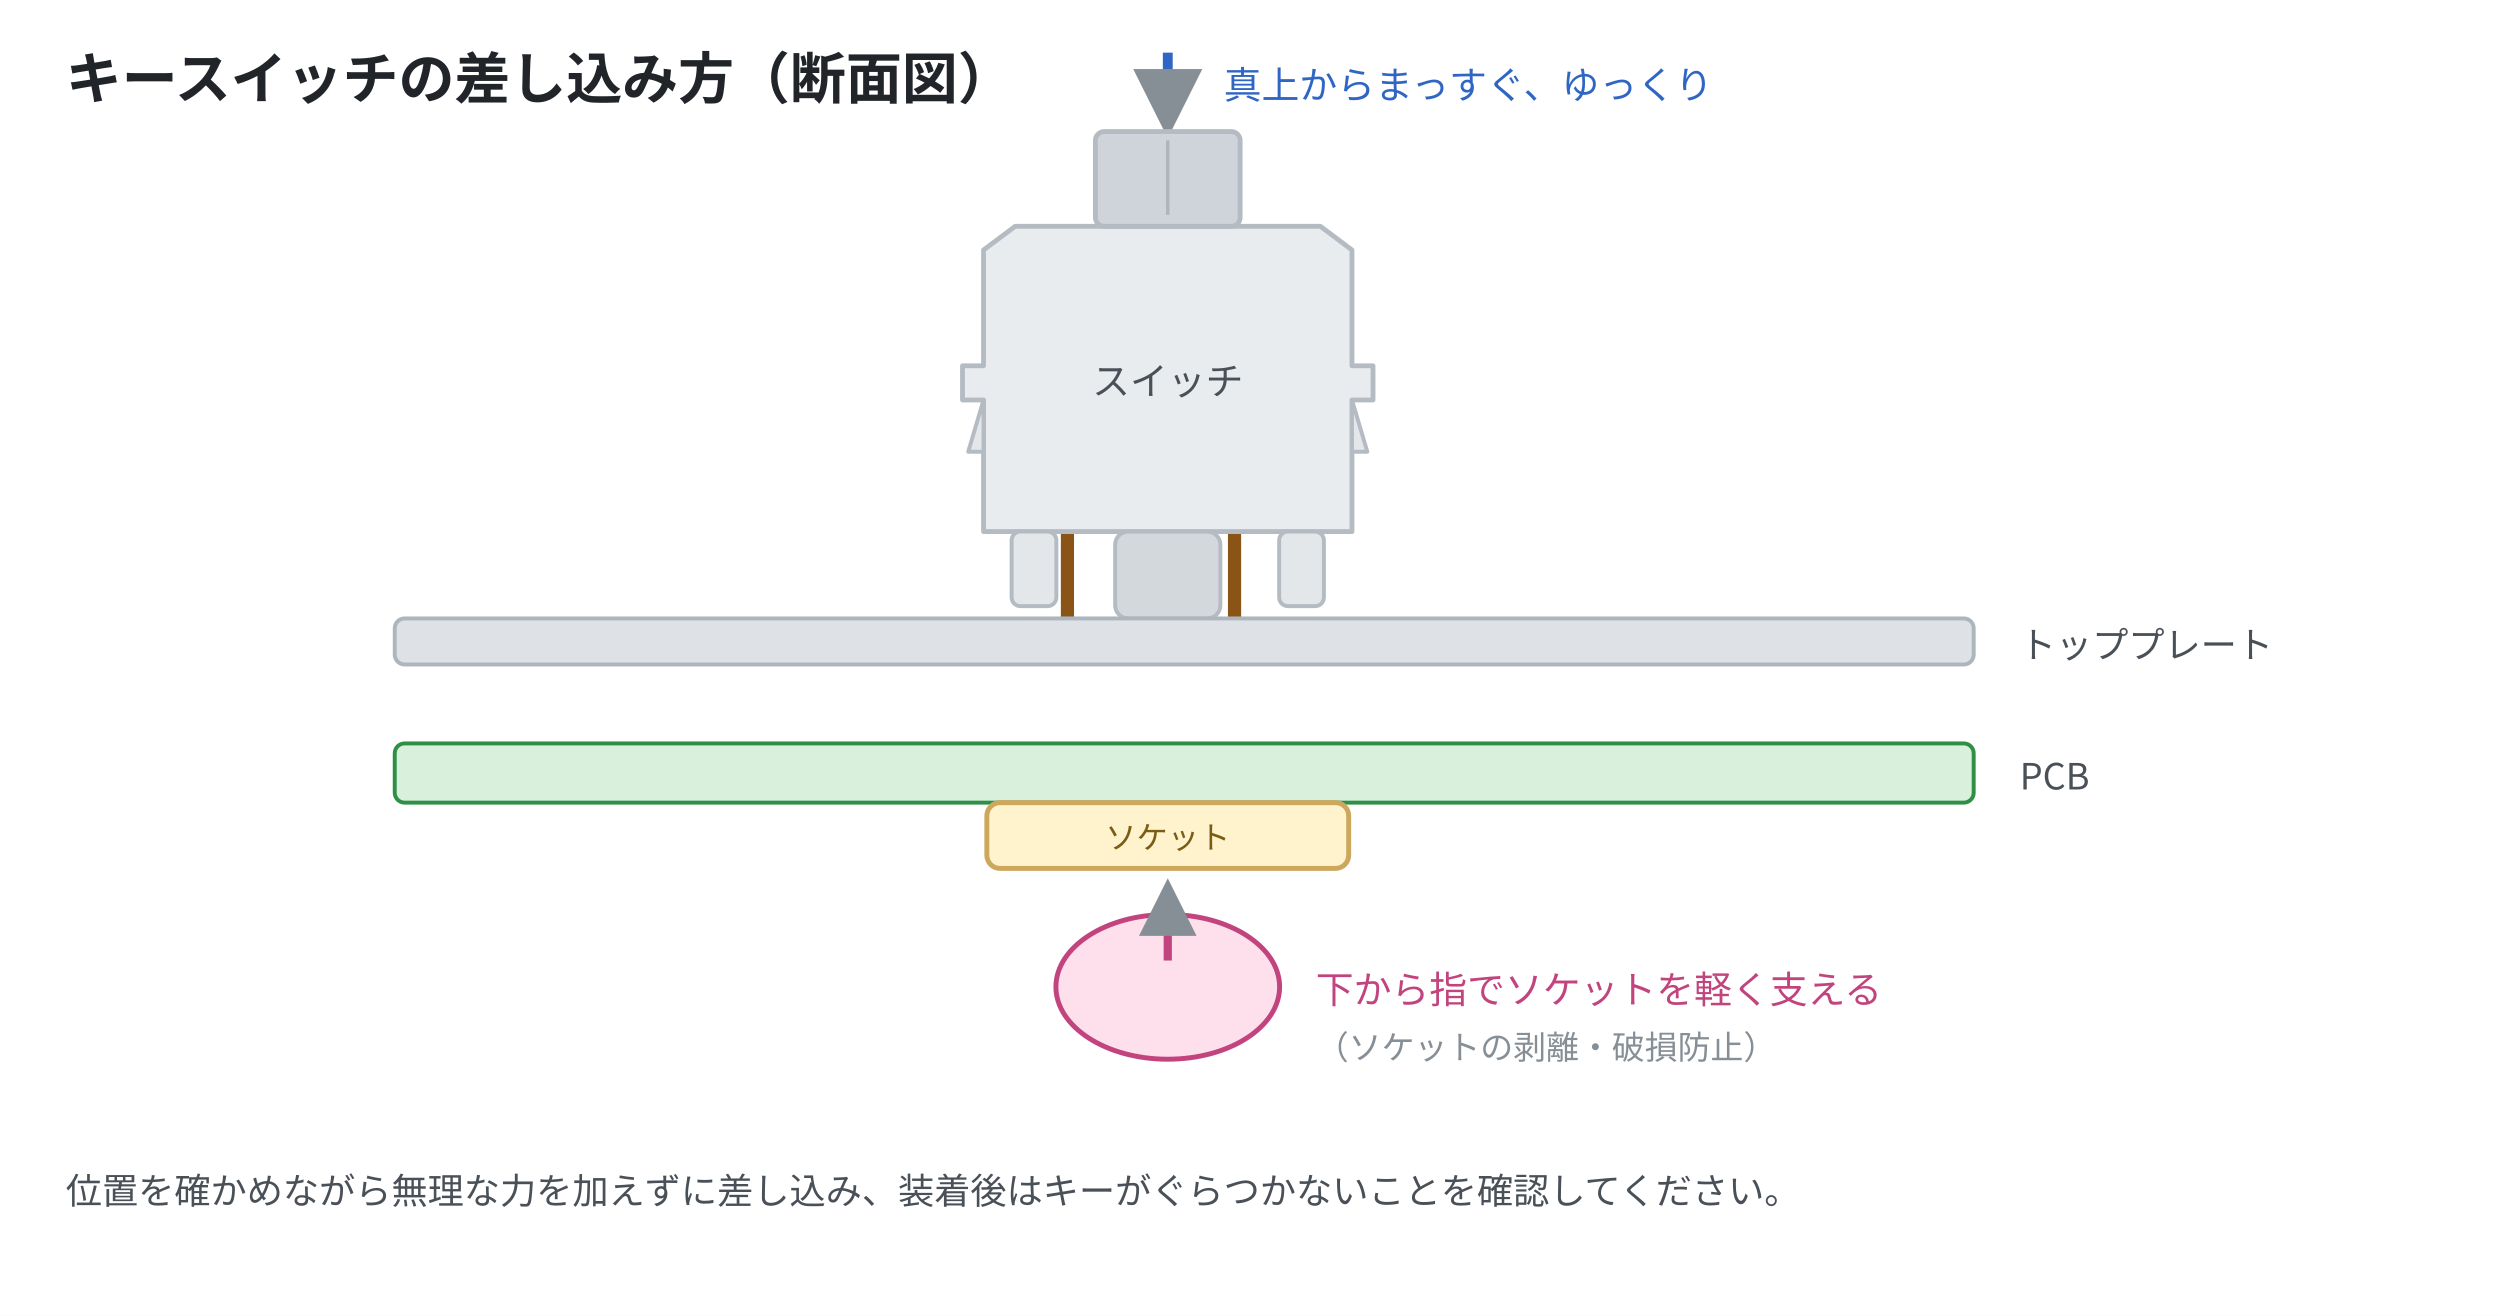
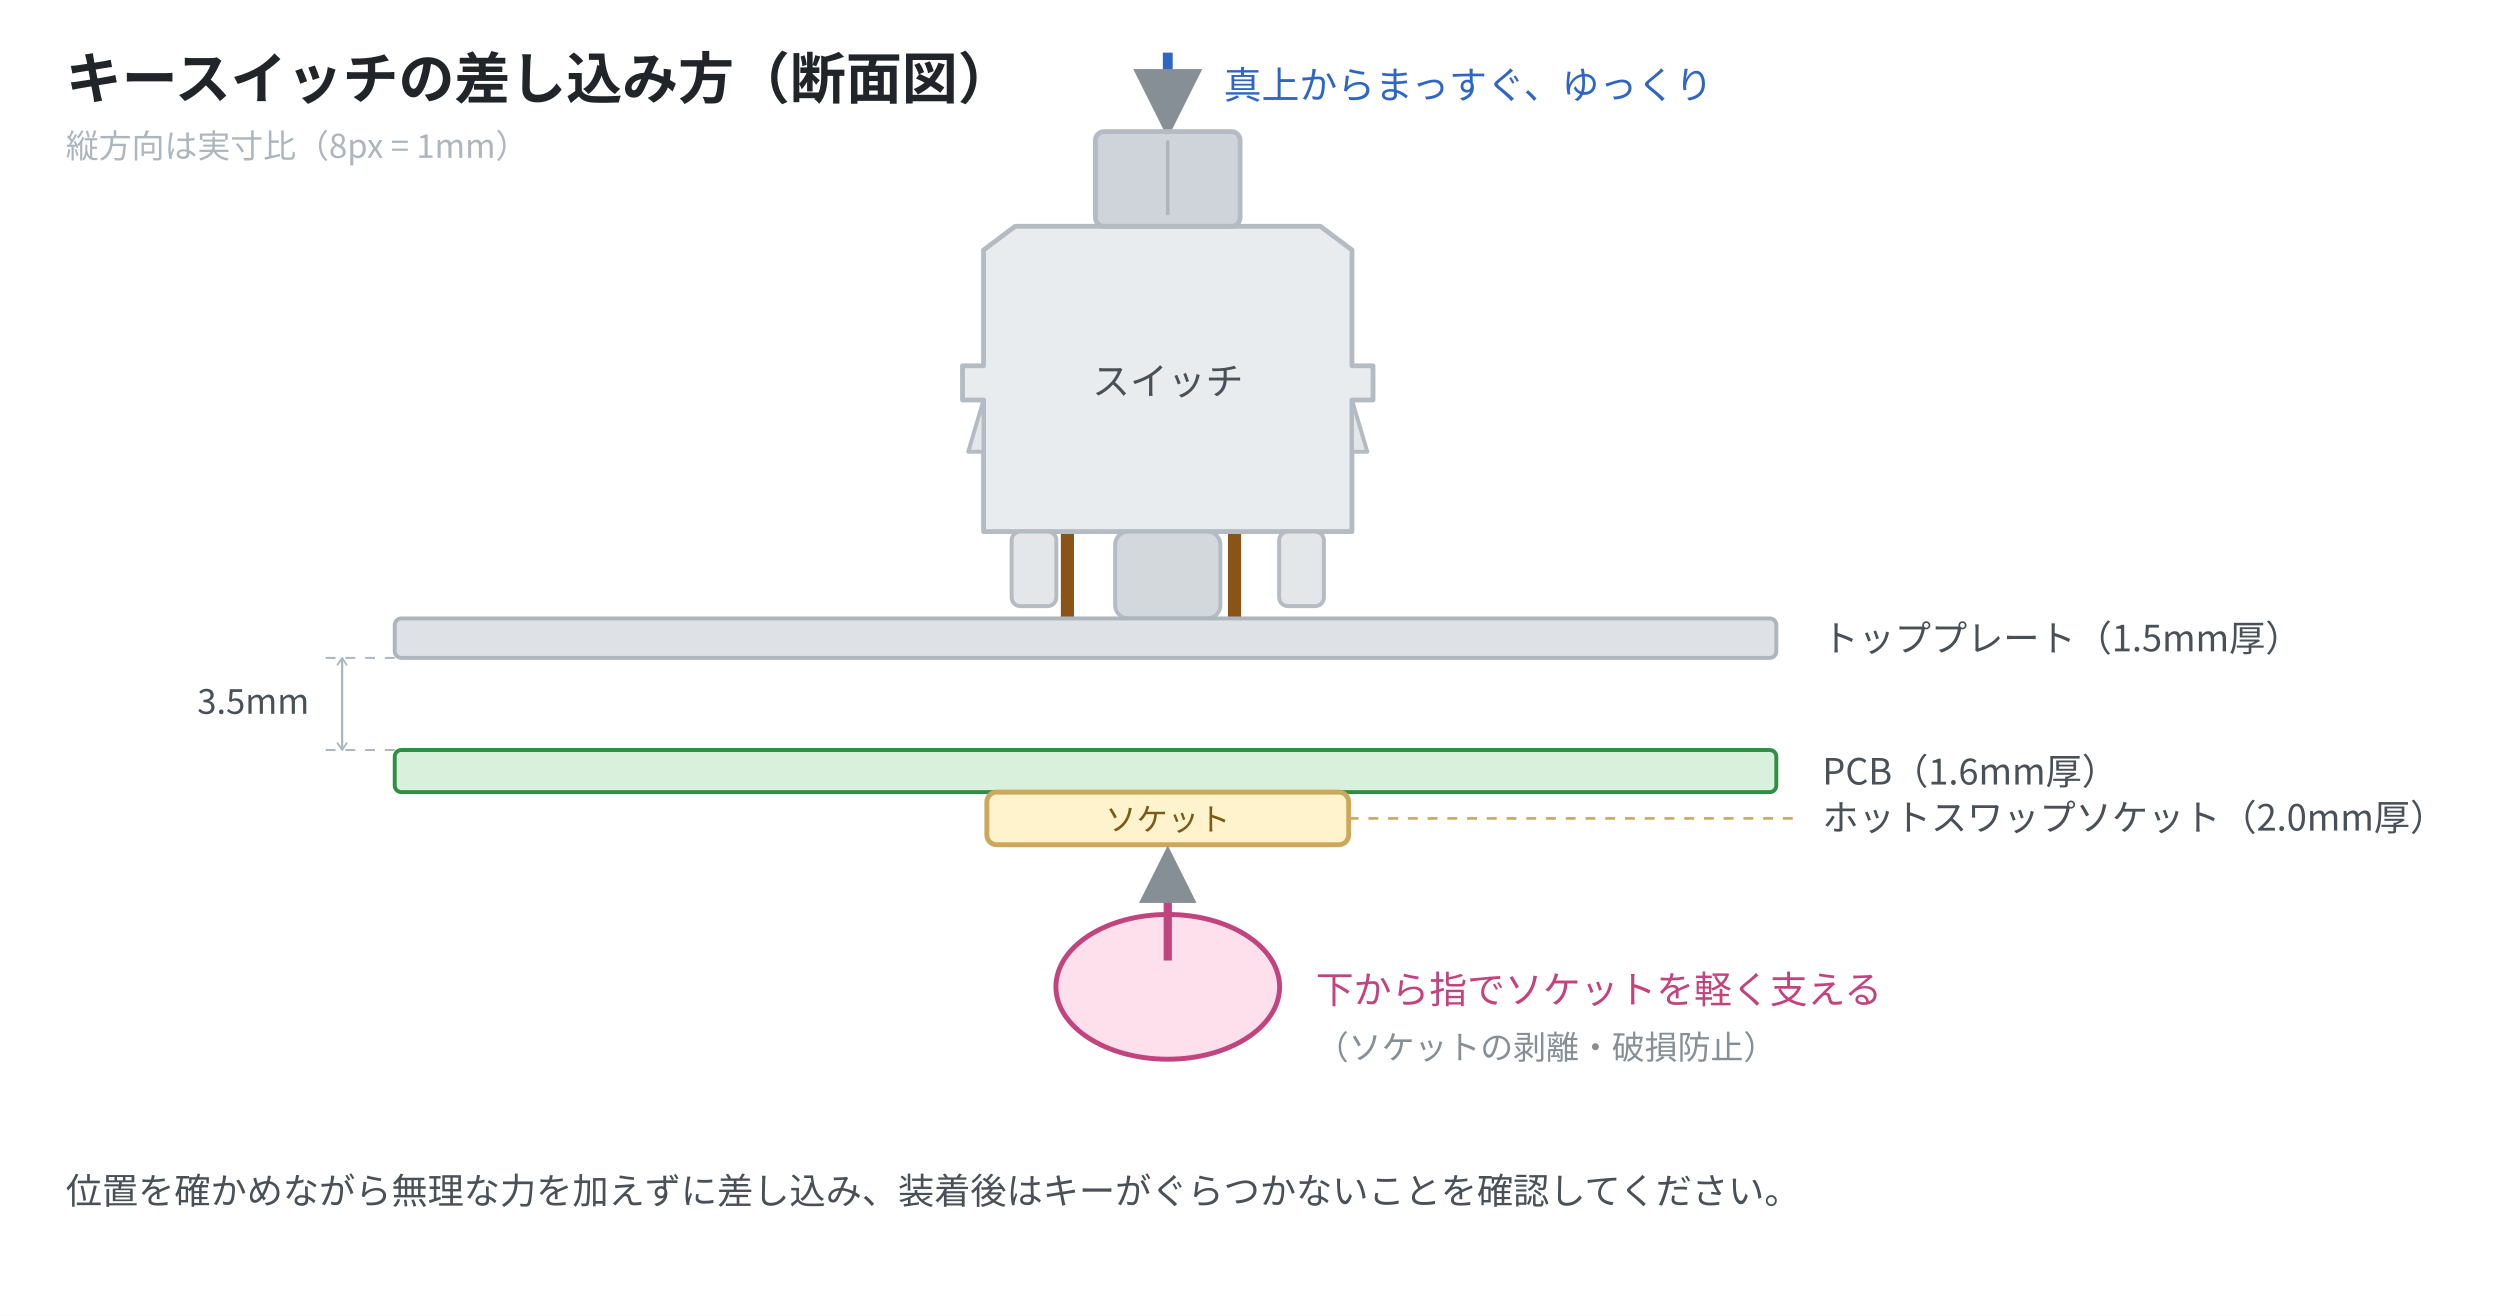
<svg xmlns="http://www.w3.org/2000/svg" width="760" height="400" viewBox="0 0 760 400" font-family="'Noto Sans CJK JP','Noto Sans JP','Hiragino Sans','Yu Gothic UI',sans-serif">
  <defs>
    <marker id="arr" markerWidth="7" markerHeight="7" refX="5" refY="3.5" orient="auto">
      <path d="M0,0 L7,3.5 L0,7 z" fill="#868e96" />
+     </marker>
+     <marker id="dim" viewBox="0 0 10 10" refX="8" refY="5" markerWidth="5" markerHeight="5" orient="auto-start-reverse">
+       <path d="M2 1L8 5L2 9" fill="none" stroke="#adb5bd" stroke-width="1.6" stroke-linecap="round" stroke-linejoin="round" />
    </marker>
    <g id="mx-switch-front">
      <g transform="translate(-103.2,-99)">
        <path d="M115.2 120.6 L184.8 120.6 L192 126 L192 152.4 L196.8 152.4 L196.8 160.2 L192 160.2 L192 190.2 L108 190.2 L108 160.2 L103.2 160.2 L103.2 152.4 L108 152.4 L108 126 Z" fill="#e9ecef" stroke="#b4bbc2" stroke-width="1.1" stroke-linejoin="round" />
        <path d="M192 160.2 L195.5 172 L192 172 Z" fill="#e3e7ea" stroke="#b4bbc2" stroke-width="0.9" stroke-linejoin="round" />
        <path d="M108 160.2 L104.5 172 L108 172 Z" fill="#e3e7ea" stroke="#b4bbc2" stroke-width="0.9" stroke-linejoin="round" />
        <rect x="133.5" y="99" width="33" height="21.6" rx="2" fill="#ced4da" stroke="#b4bbc2" stroke-width="1.1" />
        <line x1="150" y1="101" x2="150" y2="118" stroke="#adb5bd" stroke-width="0.8" />
        <rect x="138" y="190.2" width="24" height="19.8" rx="3" fill="#d3d8dc" stroke="#b4bbc2" stroke-width="0.9" />
        <rect x="114.4" y="190.2" width="10.2" height="17" rx="2" fill="#e3e7ea" stroke="#b4bbc2" stroke-width="0.9" />
        <rect x="175.4" y="190.2" width="10.2" height="17" rx="2" fill="#e3e7ea" stroke="#b4bbc2" stroke-width="0.9" />
      </g>
    </g>
  </defs>
  <rect width="760" height="400" fill="#ffffff" />
  <text x="20" y="30" font-size="17" fill="#212529" text-anchor="start" font-weight="700">キースイッチの差し込み方（断面図）</text>
+   <text x="20" y="48" font-size="10" fill="#adb5bd" text-anchor="start">縦方向は実寸比（8px = 1mm）</text>
  <path d="M 355 16 L 355 36" fill="none" stroke="#2f66c4" stroke-width="3" marker-end="url(#arr)" />
  <text x="372" y="30" font-size="11.5" fill="#2f66c4" text-anchor="start">真上からまっすぐ、ゆっくり</text>
  <rect x="322.5" y="161.6" width="4" height="26.4" fill="#8a5416" />
  <rect x="373.3" y="161.6" width="4" height="26.4" fill="#8a5416" />
  <use href="#mx-switch-front" transform="translate(292.6,40) scale(1.3333)" />
  <text x="355" y="120" font-size="11.5" fill="#495057" text-anchor="middle">スイッチ</text>
-   <rect x="120" y="188" width="480" height="14" rx="3" fill="#dee2e6" stroke="#adb5bd" stroke-width="1.2" />
-   <text x="614" y="200" font-size="11" fill="#495057" text-anchor="start">トッププレート</text>
-   <rect x="120" y="226" width="480" height="18" rx="3" fill="#d8f0dc" stroke="#2f8f45" stroke-width="1.2" />
-   <text x="614" y="240" font-size="11" fill="#495057" text-anchor="start">PCB</text>
-   <rect x="300" y="244" width="110" height="20" rx="4" fill="#fff3cd" stroke="#cca75c" stroke-width="1.5" />
-   <text x="355" y="258" font-size="9.5" fill="#7a5c14" text-anchor="middle">ソケット</text>
+   <rect x="120" y="188" width="420" height="12" rx="2" fill="#dee2e6" stroke="#adb5bd" stroke-width="1.2" />
+   <text x="554" y="198" font-size="11" fill="#495057" text-anchor="start">トッププレート（1.5mm厚）</text>
+   <rect x="120" y="228" width="420" height="12.8" rx="2" fill="#d8f0dc" stroke="#2f8f45" stroke-width="1.2" />
+   <text x="554" y="238.5" font-size="11" fill="#495057" text-anchor="start">PCB（1.6mm厚）</text>
+   <rect x="300" y="240.8" width="110" height="16" rx="3" fill="#fff3cd" stroke="#cca75c" stroke-width="1.5" />
+   <text x="355" y="252.5" font-size="9.5" fill="#7a5c14" text-anchor="middle">ソケット</text>
+   <line x1="410" y1="248.8" x2="546" y2="248.8" stroke="#cca75c" stroke-width="0.8" stroke-dasharray="3,3" />
+   <text x="554" y="252.5" font-size="11" fill="#495057" text-anchor="start">ホットスワップソケット（2.0mm厚）</text>
+   <line x1="120" y1="200" x2="98" y2="200" stroke="#adb5bd" stroke-width="0.6" stroke-dasharray="3,3" />
+   <line x1="120" y1="228" x2="98" y2="228" stroke="#adb5bd" stroke-width="0.6" stroke-dasharray="3,3" />
+   <line x1="104" y1="200" x2="104" y2="228" stroke="#adb5bd" stroke-width="0.7" marker-start="url(#dim)" marker-end="url(#dim)" />
+   <text x="94" y="217" font-size="10.5" fill="#495057" text-anchor="end">3.5mm</text>
  <ellipse cx="355" cy="300" rx="34" ry="22" fill="#fde0ec" stroke="#c2447e" stroke-width="1.5" />
-   <path d="M 355 292 L 355 272" fill="none" stroke="#c2447e" stroke-width="2.5" marker-end="url(#arr)" />
+   <path d="M 355 292 L 355 262" fill="none" stroke="#c2447e" stroke-width="2.5" marker-end="url(#arr)" />
  <text x="400" y="305" font-size="11.5" fill="#c2447e" text-anchor="start">下から指でソケットを軽く支える</text>
  <text x="400" y="322" font-size="10" fill="#868e96" text-anchor="start">（ソケットの剥離・破損防止）</text>
  <text x="20" y="366" font-size="11" fill="#495057" text-anchor="start">位置を確かめながら無理な力を加えずに差し込み、装着後はキーがぐらつかないことを確認してください。</text>
</svg>
